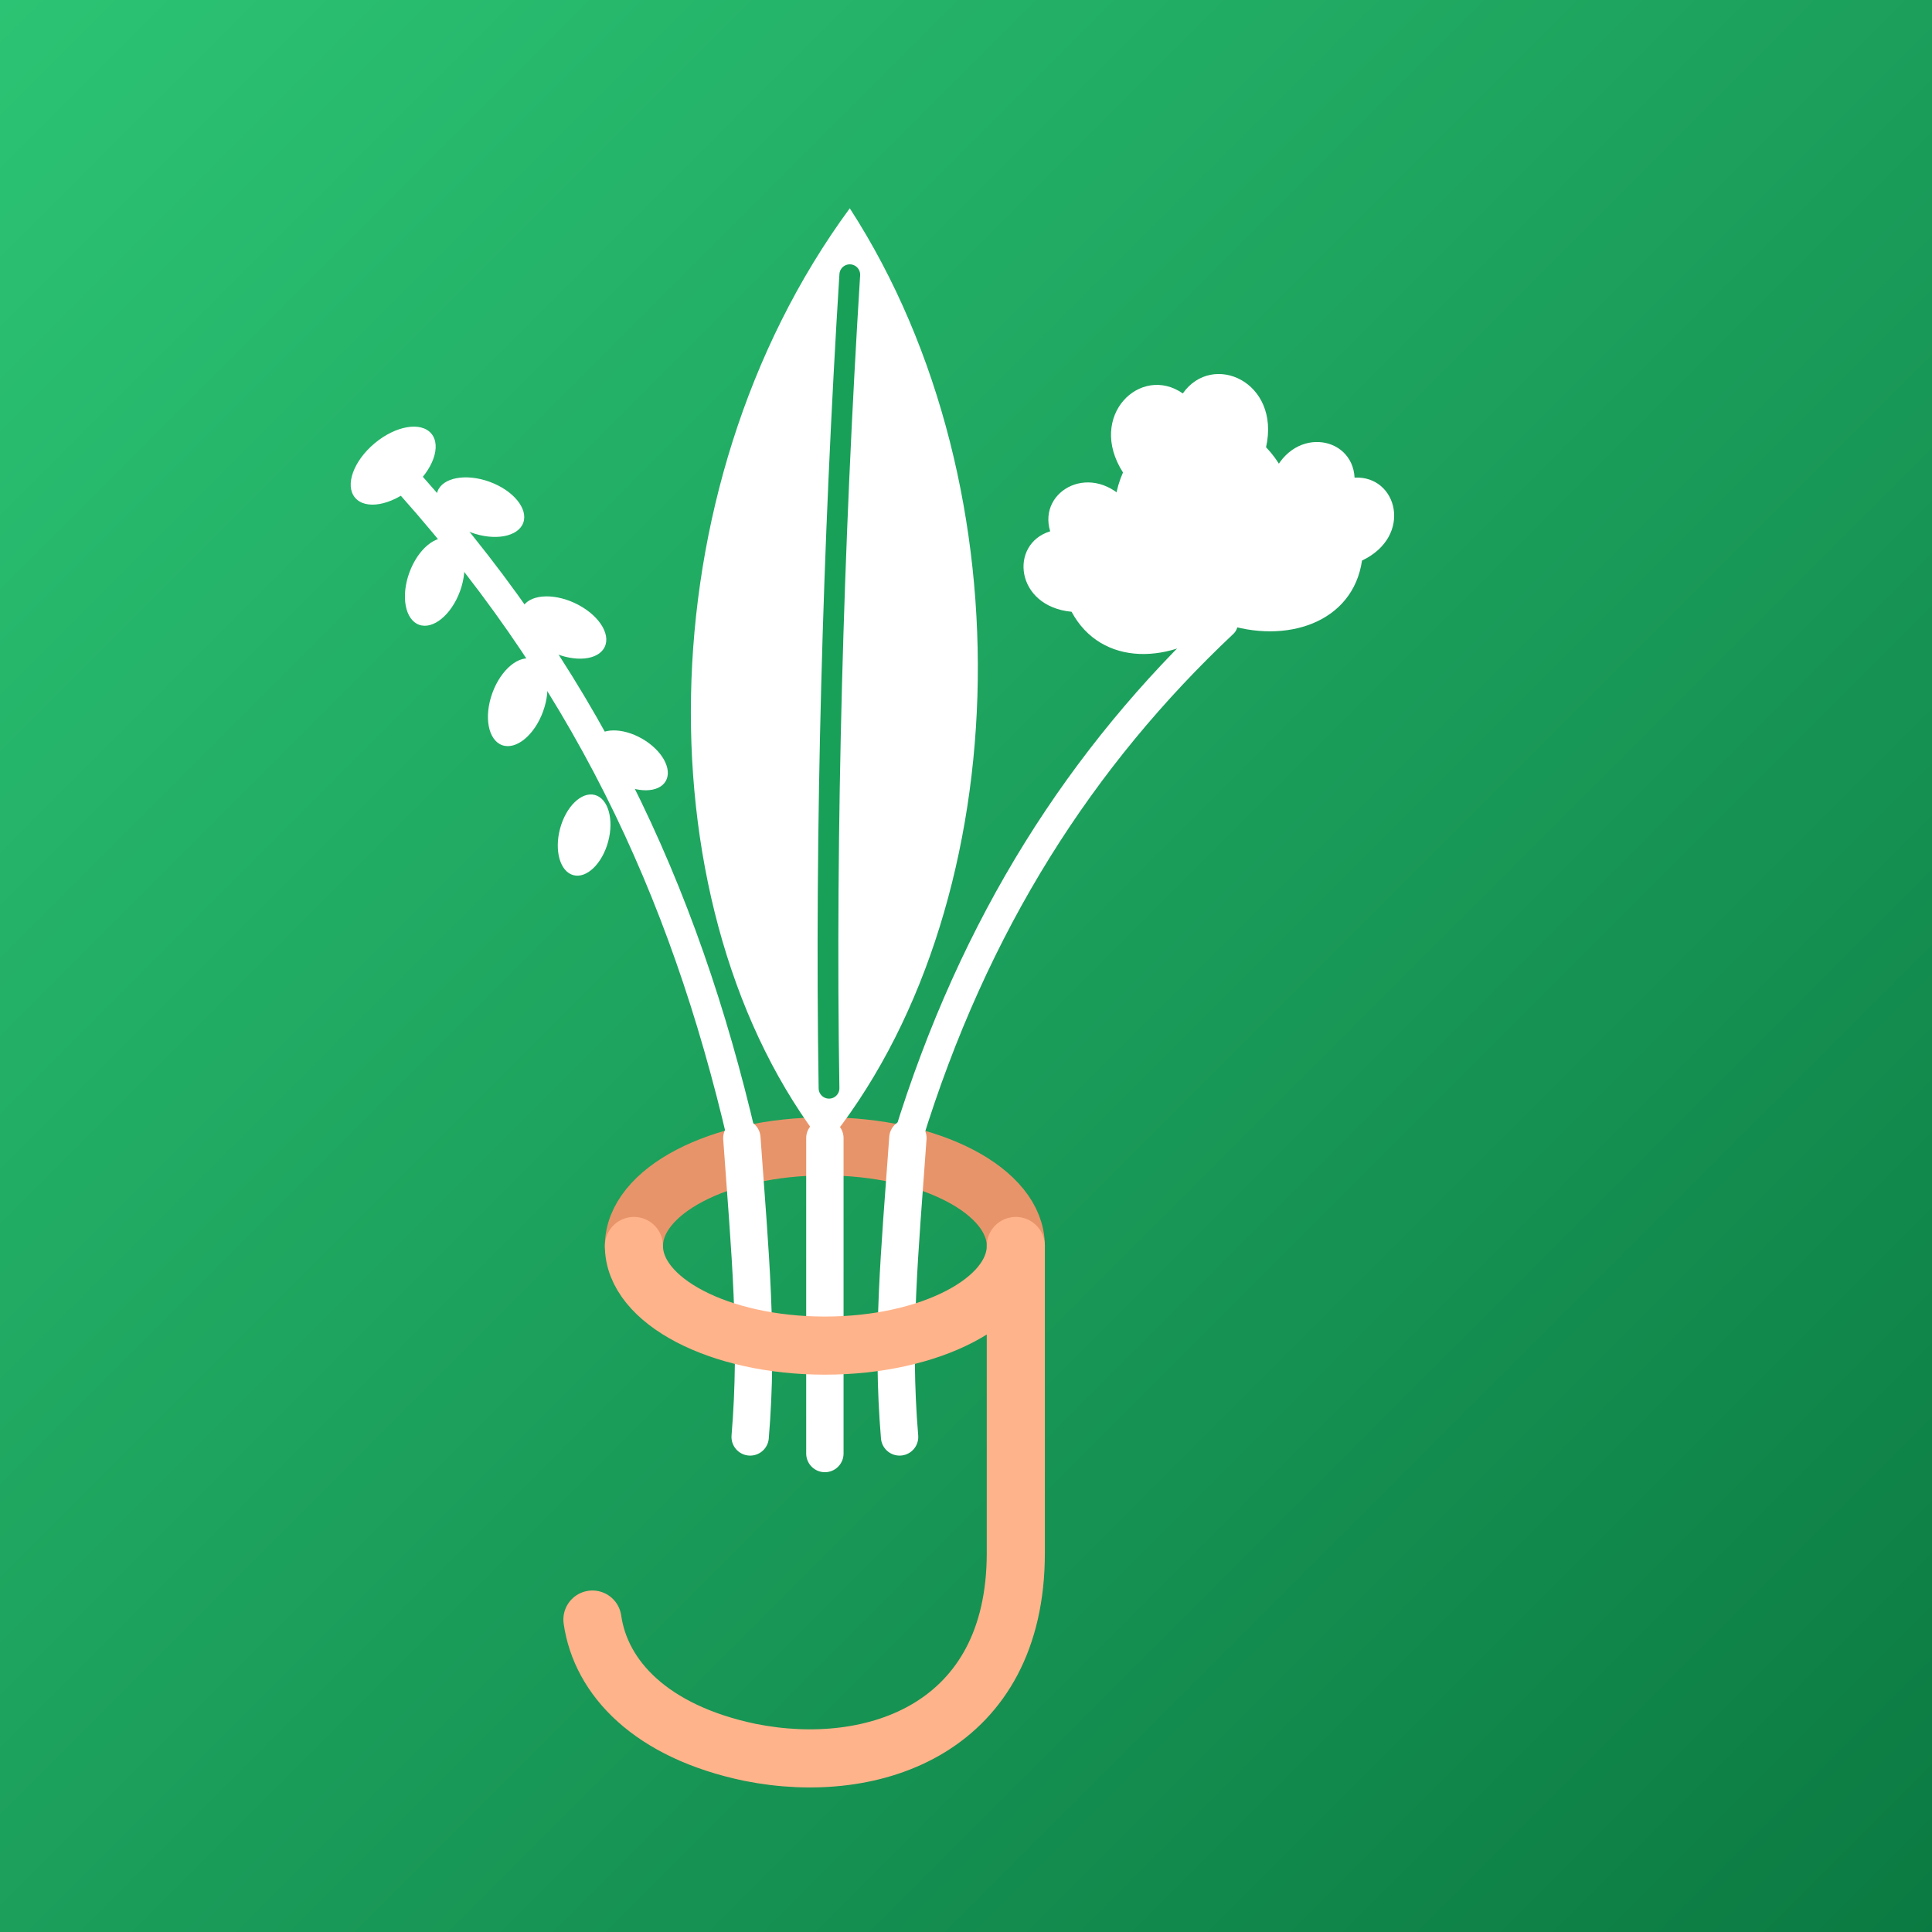
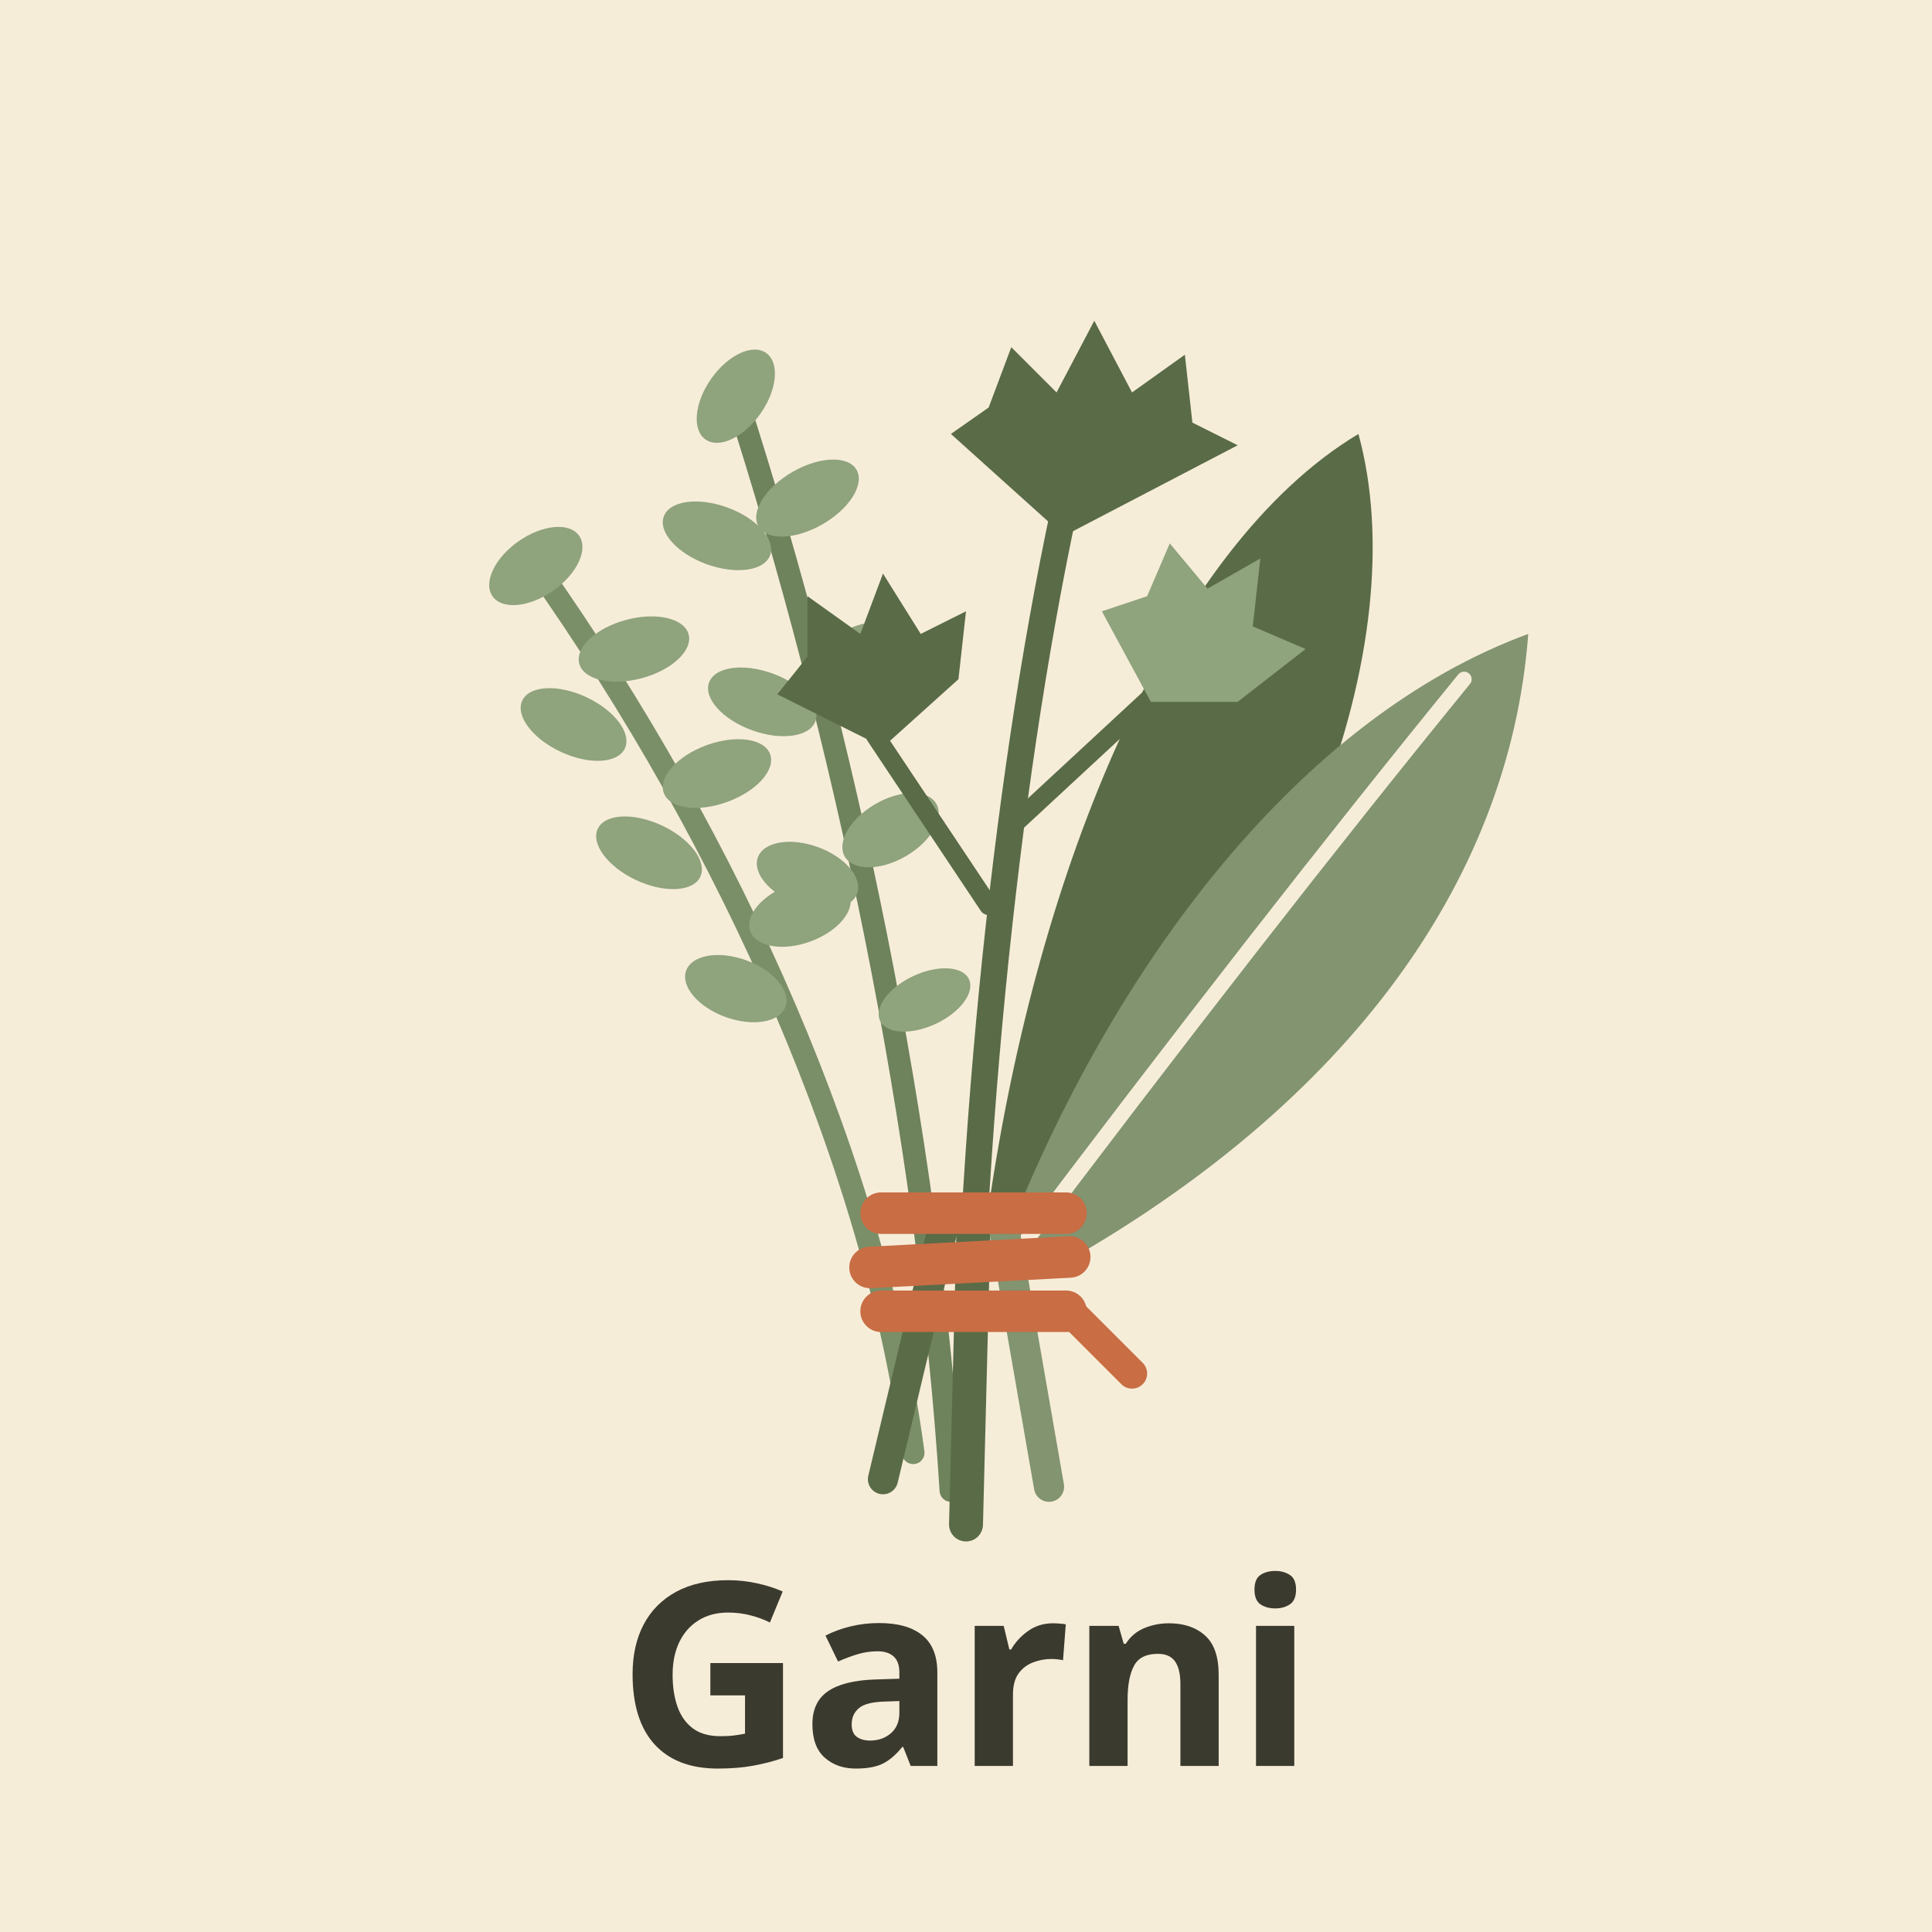
<svg xmlns="http://www.w3.org/2000/svg" viewBox="0 0 512 512">
-   <defs>
-     <linearGradient id="g" x1="0" y1="0" x2="1" y2="1">
-       <stop offset="0" stop-color="#2cc474" />
-       <stop offset="1" stop-color="#0b7a42" />
-     </linearGradient>
-   </defs>
-   <rect width="512" height="512" fill="url(#g)" />
-   <g transform="translate(256 262) scale(1.1) translate(-290 -268)">
-     <path d="M210 330A46 24 0 0 1 302 330" fill="none" stroke="#e8946a" stroke-width="14" stroke-linecap="round" />
-     <g fill="none" stroke="#fff" stroke-linecap="round">
-       <path d="M236 304C238 332 240 352 238 376" stroke-width="9" />
-       <path d="M256 304L256 380" stroke-width="9" />
-       <path d="M276 304C274 332 272 352 274 376" stroke-width="9" />
-       <path d="M236 304C222 244 198 192 152 142" stroke-width="7" />
-       <path d="M276 304C292 252 318 212 352 180" stroke-width="7" />
-     </g>
-     <g fill="#fff">
-       <ellipse cx="152" cy="142" rx="12" ry="7" transform="rotate(-40 152 142)" />
-       <ellipse cx="173" cy="152" rx="11" ry="6.5" transform="rotate(20 173 152)" />
-       <ellipse cx="162" cy="170" rx="11" ry="6.5" transform="rotate(-70 162 170)" />
-       <ellipse cx="193" cy="181" rx="11" ry="6.5" transform="rotate(25 193 181)" />
-       <ellipse cx="182" cy="199" rx="11" ry="6.5" transform="rotate(-70 182 199)" />
-       <ellipse cx="209" cy="213" rx="10" ry="6" transform="rotate(30 209 213)" />
-       <ellipse cx="198" cy="231" rx="10" ry="6" transform="rotate(-75 198 231)" />
-       <path transform="translate(352 180) rotate(-10) scale(1.25)" d="M0 0C-14-6-22-20-14-32C-19-44-7-52 0-45C7-52 19-44 14-32C22-20 14-6 0 0Z" />
-       <path transform="translate(352 180) rotate(-62) scale(1.05)" d="M0 0C-14-6-22-20-14-32C-19-44-7-52 0-45C7-52 19-44 14-32C22-20 14-6 0 0Z" />
-       <path transform="translate(352 180) rotate(42) scale(1.05)" d="M0 0C-14-6-22-20-14-32C-19-44-7-52 0-45C7-52 19-44 14-32C22-20 14-6 0 0Z" />
-       <path d="M256 306C212 250 212 148 262 80C306 148 302 250 256 306Z" />
-     </g>
-     <path d="M257 292C256 230 258 160 262 96" fill="none" stroke="#18a058" stroke-width="5" stroke-linecap="round" />
-     <path d="M210 330A46 24 0 0 0 302 330L302 404C302 446 268 458 238 452C214 447 202 434 200 420" fill="none" stroke="#ffb38a" stroke-width="14" stroke-linecap="round" stroke-linejoin="round" />
+   <rect width="512" height="512" fill="#F6EDD9" />
+   <g transform="translate(0 0)">
+     <path d="M262 320 C275 230, 310 145, 360 115 C375 170, 345 255, 275 325 Z" fill="#5A6B47" />
+     <path d="M266 330 C295 255, 345 190, 405 168 C400 235, 355 295, 276 338 Z" fill="#829470" />
+     <path d="M268 334 Q335 245 388 180" stroke="#F6EDD9" stroke-width="4" stroke-linecap="round" fill="none" />
+     <path d="M242 385 C232 310, 195 225, 142 150" stroke="#7A8F68" stroke-width="6" stroke-linecap="round" fill="none" />
+     <ellipse cx="142" cy="150" rx="14" ry="8" transform="rotate(-35 142 150)" fill="#8FA37D" />
+     <ellipse cx="168" cy="172" rx="15" ry="8" transform="rotate(-15 168 172)" fill="#8FA37D" />
+     <ellipse cx="152" cy="192" rx="15" ry="8" transform="rotate(25 152 192)" fill="#8FA37D" />
+     <ellipse cx="190" cy="205" rx="15" ry="8" transform="rotate(-20 190 205)" fill="#8FA37D" />
+     <ellipse cx="172" cy="226" rx="15" ry="8" transform="rotate(25 172 226)" fill="#8FA37D" />
+     <ellipse cx="212" cy="242" rx="14" ry="8" transform="rotate(-20 212 242)" fill="#8FA37D" />
+     <ellipse cx="195" cy="262" rx="14" ry="8" transform="rotate(20 195 262)" fill="#8FA37D" />
+     <path d="M252 395 C246 300, 224 195, 195 105" stroke="#6E825C" stroke-width="6" stroke-linecap="round" fill="none" />
+     <ellipse cx="195" cy="105" rx="14" ry="8" transform="rotate(-55 195 105)" fill="#8FA37D" />
+     <ellipse cx="214" cy="132" rx="15" ry="8" transform="rotate(-30 214 132)" fill="#8FA37D" />
+     <ellipse cx="190" cy="142" rx="15" ry="8" transform="rotate(20 190 142)" fill="#8FA37D" />
+     <ellipse cx="226" cy="175" rx="15" ry="8" transform="rotate(-30 226 175)" fill="#8FA37D" />
+     <ellipse cx="202" cy="186" rx="15" ry="8" transform="rotate(20 202 186)" fill="#8FA37D" />
+     <ellipse cx="236" cy="220" rx="14" ry="8" transform="rotate(-30 236 220)" fill="#8FA37D" />
+     <ellipse cx="214" cy="232" rx="14" ry="8" transform="rotate(20 214 232)" fill="#8FA37D" />
+     <ellipse cx="245" cy="265" rx="13" ry="7" transform="rotate(-25 245 265)" fill="#8FA37D" />
+     <path d="M256 402 C256 310, 266 210, 282 135" stroke="#5A6B47" stroke-width="7" stroke-linecap="round" fill="none" />
+     <path d="M262 240 L232 195" stroke="#5A6B47" stroke-width="5" stroke-linecap="round" fill="none" />
+     <path d="M267 220 L308 182" stroke="#5A6B47" stroke-width="5" stroke-linecap="round" fill="none" />
+     <path d="M282 142 L252 115 L262 108 L268 92 L280 104 L290 85 L300 104 L314 94 L316 112 L328 118 L282 142 Z" fill="#5A6B47" />
+     <path d="M234 198 L206 184 L214 174 L214 158 L228 168 L234 152 L244 168 L256 162 L254 180 L234 198 Z" fill="#5A6B47" />
+     <path d="M305 186 L292 162 L304 158 L310 144 L320 156 L334 148 L332 166 L346 172 L328 186 L305 186 Z" fill="#8FA37D" />
+     <path d="M250 325 L234 392" stroke="#5A6B47" stroke-width="8" stroke-linecap="round" />
+     <path d="M258 325 L256 404" stroke="#5A6B47" stroke-width="9" stroke-linecap="round" />
+     <path d="M266 325 L278 394" stroke="#829470" stroke-width="8" stroke-linecap="round" />
+     <rect x="228" y="316" width="60" height="11" rx="5.5" fill="#C86D44" />
+     <rect x="225" y="329" width="64" height="11" rx="5.5" transform="rotate(-3 257 334)" fill="#C86D44" />
+     <rect x="228" y="342" width="60" height="11" rx="5.5" fill="#C86D44" />
+     <path d="M282 346 L300 364" stroke="#C86D44" stroke-width="8" stroke-linecap="round" />
  </g>
+   <text x="256" y="468" font-family="'Outfit', 'DM Sans', sans-serif" font-size="68" font-weight="600" fill="#3B3A2E" text-anchor="middle" letter-spacing="-0.5">Garni</text>
</svg>
